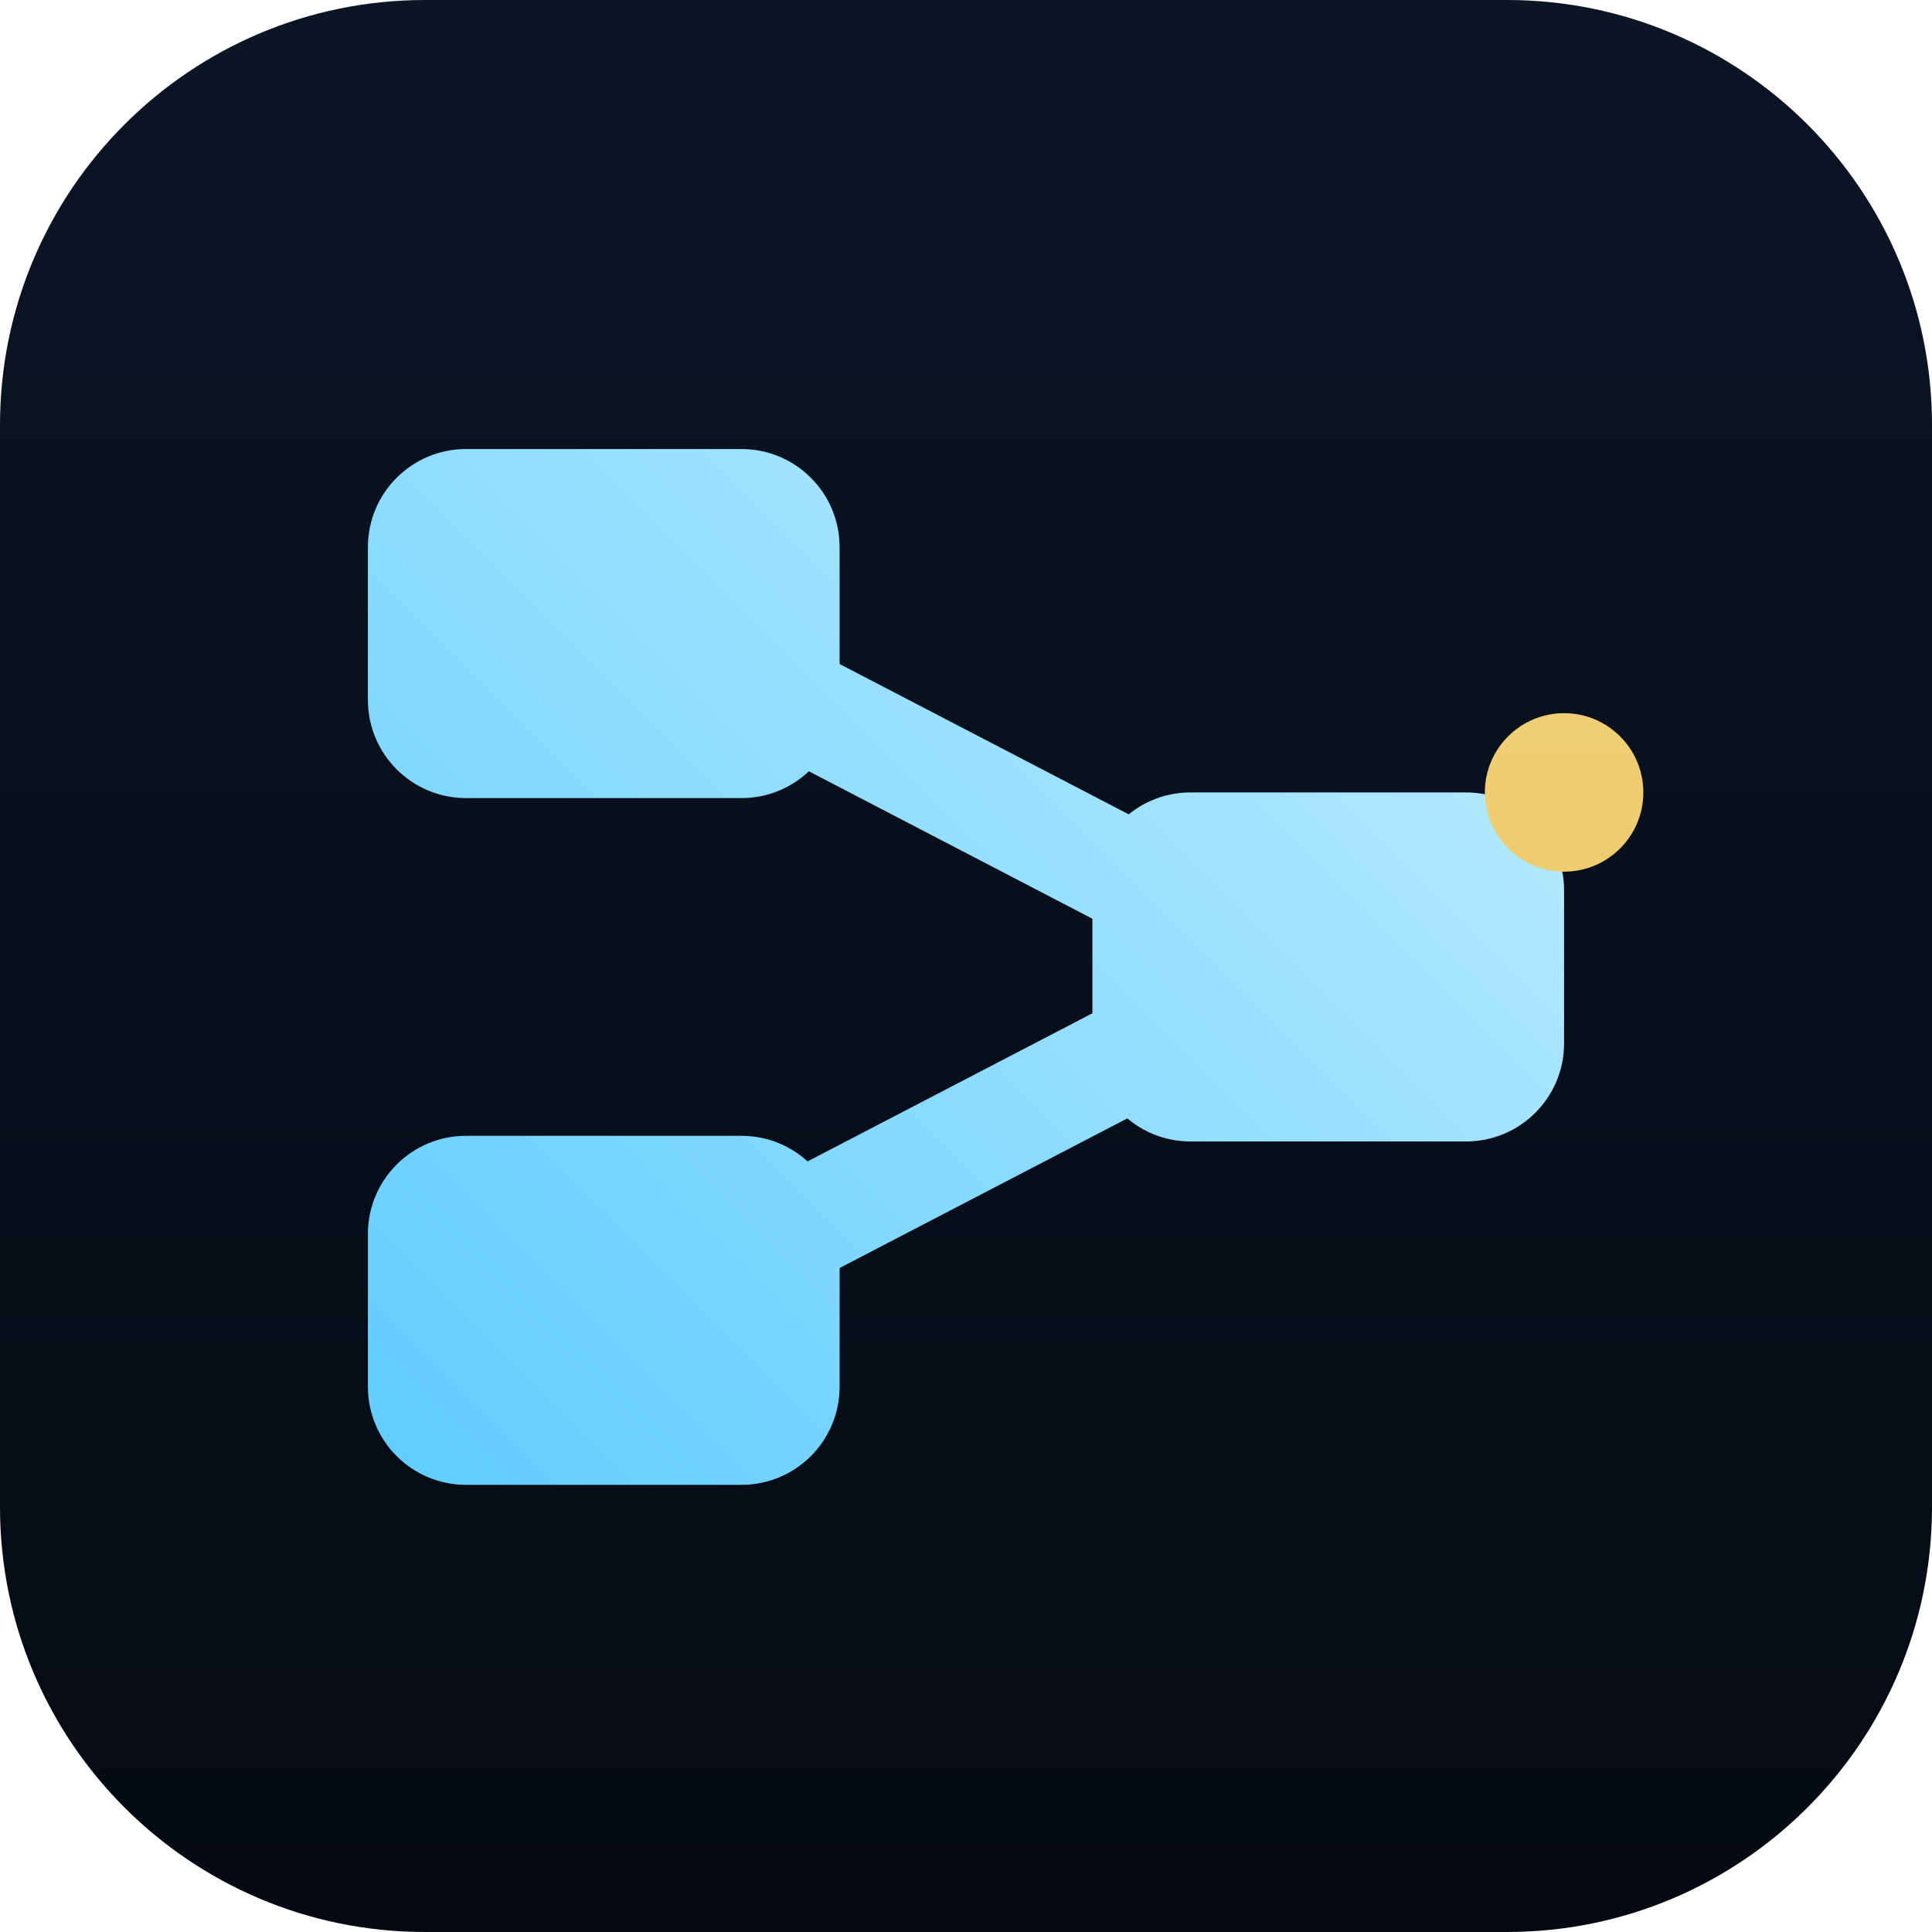
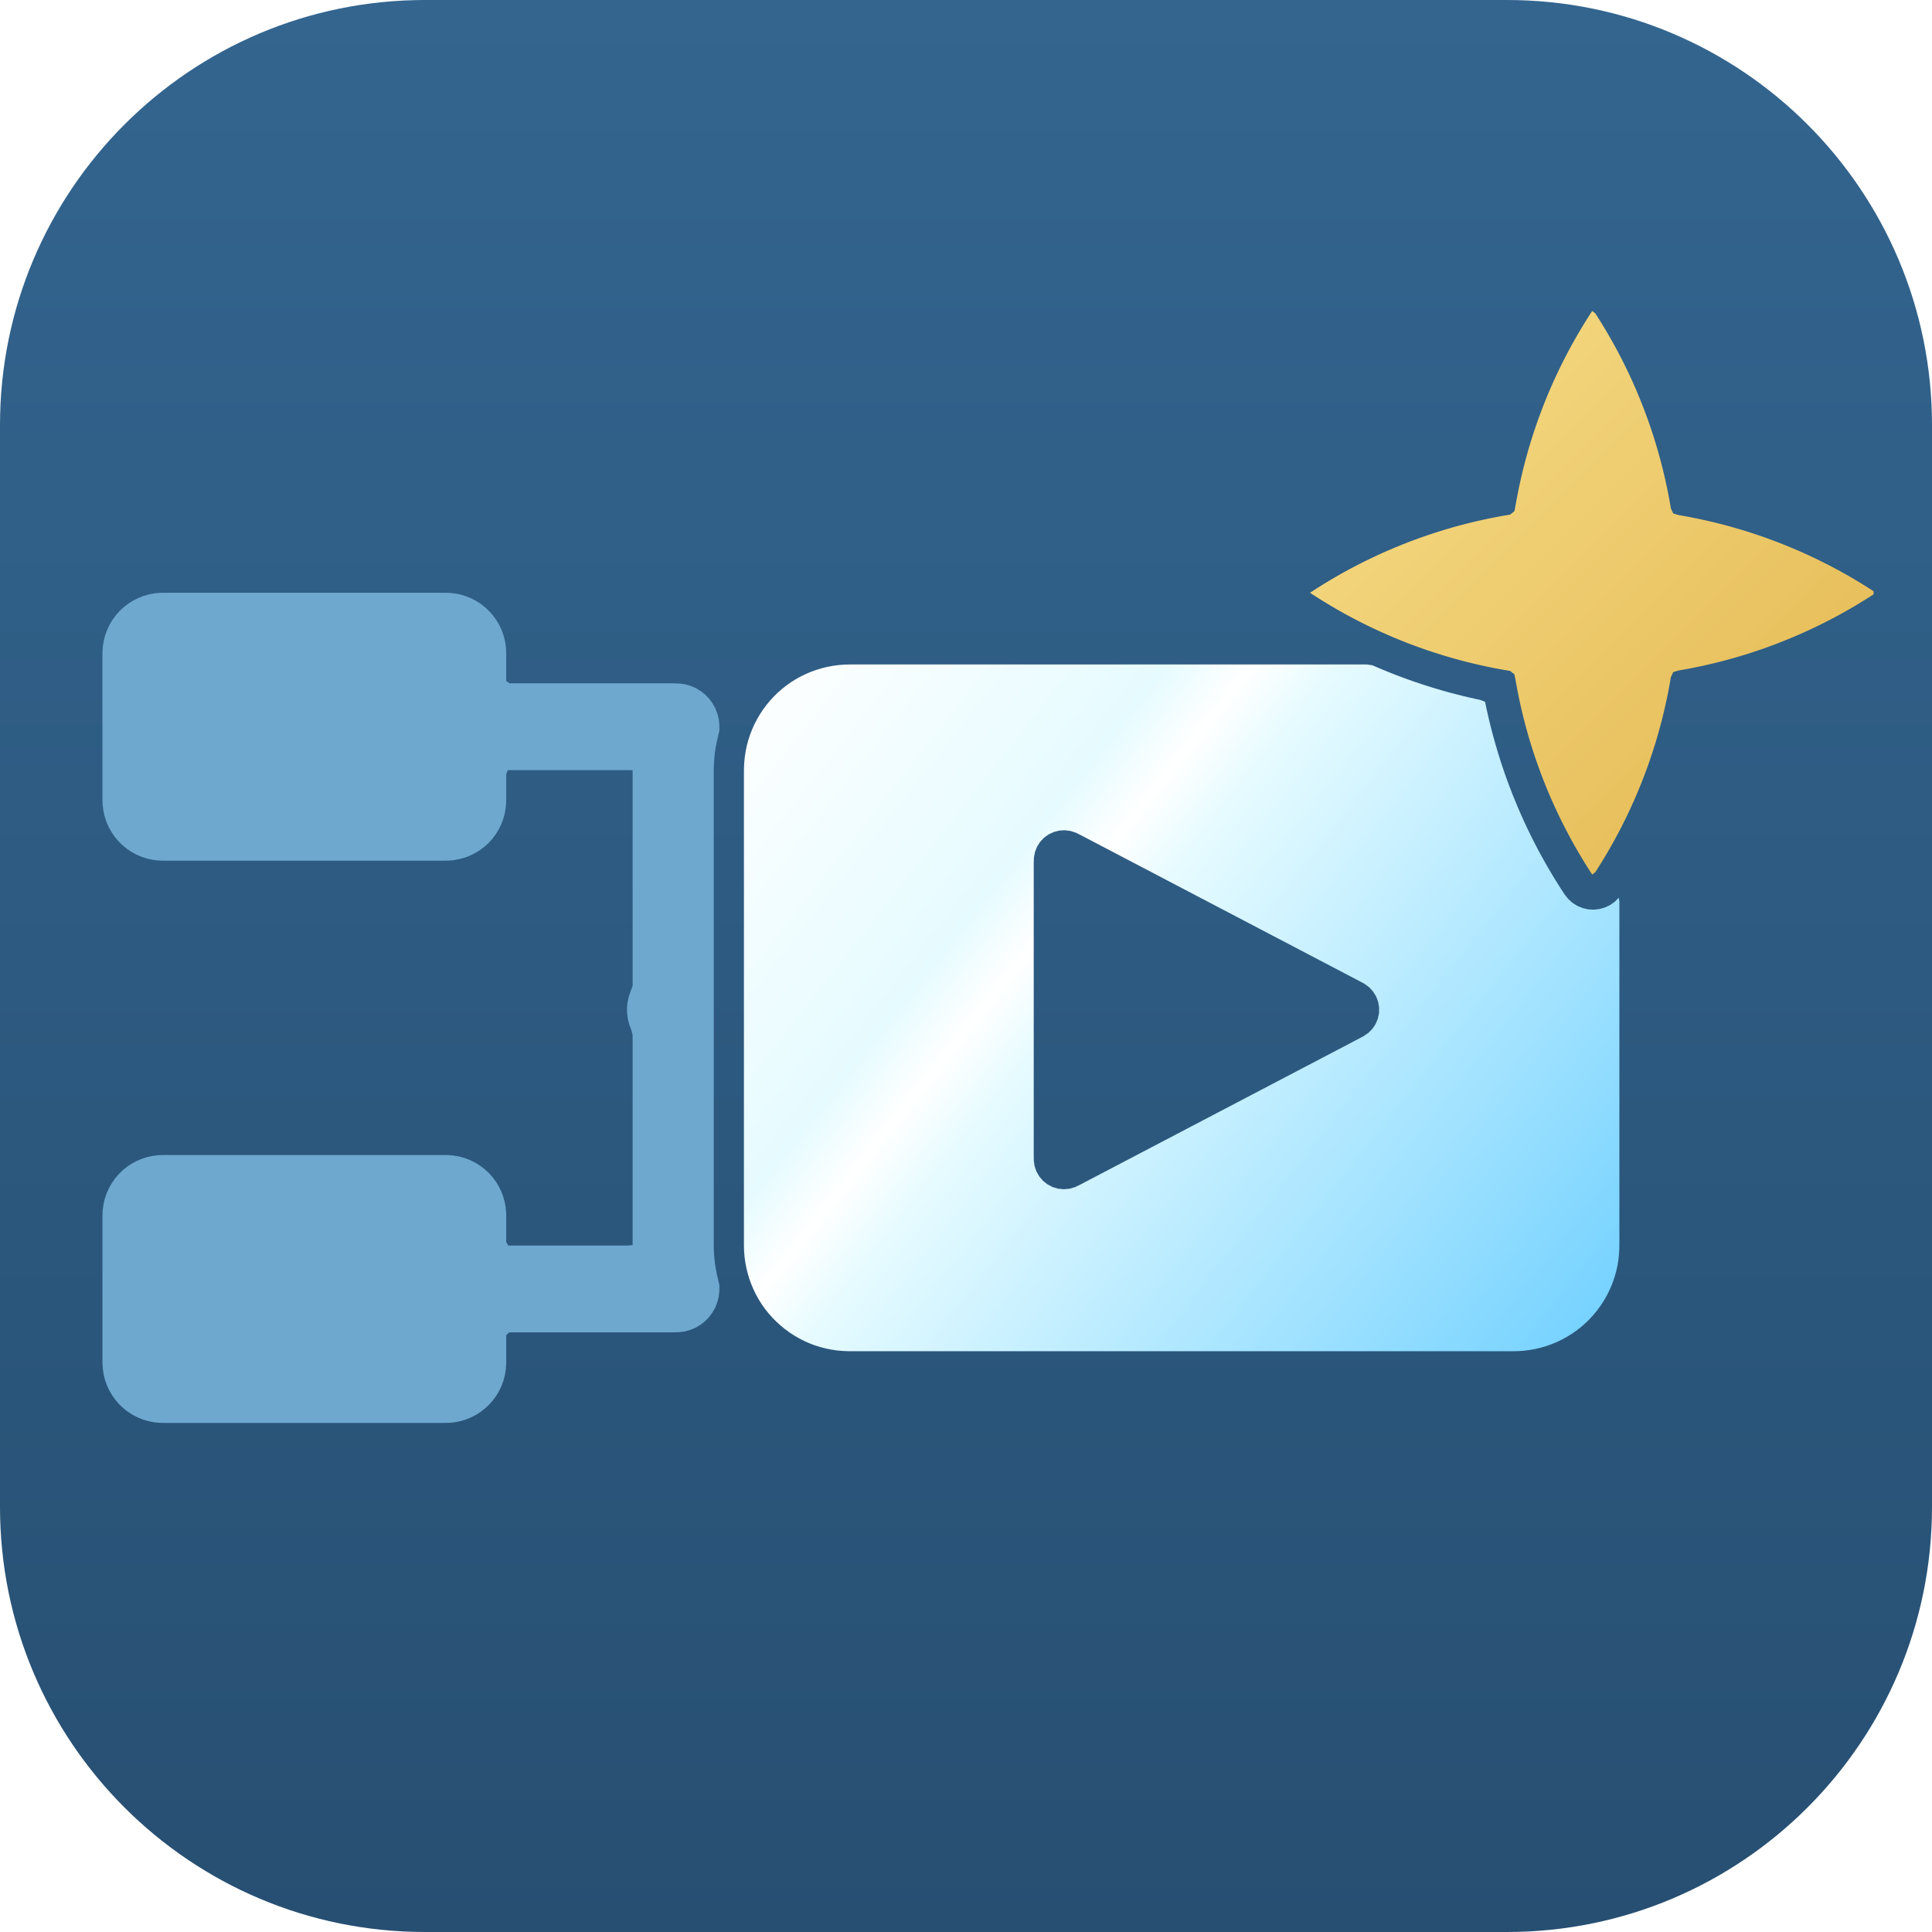
<svg xmlns="http://www.w3.org/2000/svg" width="1024" height="1024" viewBox="0 0 1024 1024">
  <defs>
-     <linearGradient id="night" gradientUnits="userSpaceOnUse" x1="0" y1="0" x2="0" y2="1024">
-       <stop offset="0" stop-color="#0B1524" />
-       <stop offset="1" stop-color="#050A12" />
+     <linearGradient id="bg" gradientUnits="userSpaceOnUse" x1="0" y1="0" x2="0" y2="1024">
+       <stop offset="0" stop-color="#33658F" />
+       <stop offset="1" stop-color="#274F72" />
    </linearGradient>
-     <linearGradient id="frost" gradientUnits="userSpaceOnUse" x1="0" y1="1024" x2="1024" y2="0">
-       <stop offset="0" stop-color="#3BC0FF" />
-       <stop offset="1" stop-color="#E6FBFF" />
+     <linearGradient id="g" gradientUnits="userSpaceOnUse" x1="694.3" y1="164.8" x2="993.0" y2="463.5">
+       <stop offset="0.0" stop-color="#F7DE8A" />
+       <stop offset="1.0" stop-color="#E3B64E" />
    </linearGradient>
-     <linearGradient id="gold" gradientUnits="userSpaceOnUse" x1="0" y1="0" x2="0" y2="1024">
-       <stop offset="0" stop-color="#F7DE8A" />
-       <stop offset="1" stop-color="#E3B64E" />
+     <linearGradient id="i" gradientUnits="userSpaceOnUse" x1="394.3" y1="352.2" x2="858.3" y2="716.2">
+       <stop offset="0" stop-color="#FFFFFF" />
+       <stop offset="0.3" stop-color="#E6FBFF" />
+       <stop offset="0.36" stop-color="#FFFFFF" />
+       <stop offset="0.42" stop-color="#E6FBFF" />
+       <stop offset="1" stop-color="#6FD0FF" />
    </linearGradient>
  </defs>
-   <rect x="0" y="0" width="1024" height="1024" rx="225.28" ry="225.28" fill="url(#night)" />
-   <path d="M 326.6 355.7 L 676.6 537.7 A 29.0 29.0 0 0 0 703.4 486.3 L 353.4 304.3 A 29.0 29.0 0 0 0 326.6 355.7 Z" fill="url(#frost)" />
-   <path d="M 353.4 719.7 L 703.4 537.7 A 29.0 29.0 0 0 0 676.6 486.3 L 326.6 668.3 A 29.0 29.0 0 0 0 353.4 719.7 Z" fill="url(#frost)" />
-   <rect x="195" y="238" width="250" height="185" rx="52" ry="52" fill="url(#frost)" />
-   <rect x="195" y="602" width="250" height="185" rx="52" ry="52" fill="url(#frost)" />
-   <rect x="579" y="420" width="250" height="185" rx="52" ry="52" fill="url(#frost)" />
-   <circle cx="829" cy="420" r="42" fill="url(#gold)" />
+   <rect x="0" y="0" width="1024" height="1024" rx="225.28" ry="225.28" fill="url(#bg)" />
+   <path d="M 81.74 314.51 L 78.78 315.08 L 75.90 315.93 L 73.11 317.04 L 70.43 318.41 L 67.89 320.02 L 65.51 321.86 L 63.32 323.92 L 61.34 326.18 L 59.57 328.61 L 58.03 331.19 L 56.75 333.91 L 55.73 336.74 L 54.98 339.65 L 54.51 342.62 L 54.31 345.62 L 54.30 348.63 L 54.30 351.64 L 54.30 354.65 L 54.30 357.66 L 54.30 360.67 L 54.30 363.67 L 54.30 366.68 L 54.30 369.69 L 54.30 372.70 L 54.30 375.71 L 54.30 378.71 L 54.30 381.72 L 54.30 384.73 L 54.30 387.74 L 54.30 390.75 L 54.30 393.76 L 54.30 396.76 L 54.30 399.77 L 54.30 402.78 L 54.30 405.79 L 54.30 408.80 L 54.30 411.81 L 54.30 414.81 L 54.30 417.82 L 54.30 420.83 L 54.30 423.84 L 54.42 426.84 L 54.82 429.82 L 55.48 432.76 L 56.42 435.61 L 57.63 438.36 L 59.09 440.99 L 60.78 443.48 L 62.70 445.79 L 64.84 447.91 L 67.16 449.82 L 69.65 451.50 L 72.29 452.94 L 75.06 454.13 L 77.92 455.05 L 80.85 455.70 L 83.84 456.08 L 86.84 456.18 L 89.85 456.18 L 92.86 456.18 L 95.87 456.18 L 98.87 456.18 L 101.88 456.18 L 104.89 456.18 L 107.90 456.18 L 110.91 456.18 L 113.91 456.18 L 116.92 456.18 L 119.93 456.18 L 122.94 456.18 L 125.95 456.18 L 128.96 456.18 L 131.96 456.18 L 134.97 456.18 L 137.98 456.18 L 140.99 456.18 L 144.00 456.18 L 147.00 456.18 L 150.01 456.18 L 153.02 456.18 L 156.03 456.18 L 159.04 456.18 L 162.05 456.18 L 165.05 456.18 L 168.06 456.18 L 171.07 456.18 L 174.08 456.18 L 177.09 456.18 L 180.10 456.18 L 183.10 456.18 L 186.11 456.18 L 189.12 456.18 L 192.13 456.18 L 195.14 456.18 L 198.14 456.18 L 201.15 456.18 L 204.16 456.18 L 207.17 456.18 L 210.18 456.18 L 213.19 456.18 L 216.19 456.18 L 219.20 456.18 L 222.21 456.18 L 225.22 456.18 L 228.23 456.18 L 231.23 456.18 L 234.24 456.18 L 237.25 456.16 L 240.25 455.93 L 243.21 455.41 L 246.11 454.63 L 248.93 453.57 L 251.63 452.26 L 254.20 450.70 L 256.62 448.91 L 258.85 446.89 L 260.88 444.67 L 262.69 442.27 L 264.27 439.71 L 265.61 437.02 L 266.68 434.21 L 267.49 431.32 L 268.02 428.36 L 268.28 425.36 L 268.30 422.35 L 268.30 419.35 L 268.30 416.34 L 268.30 413.33 L 268.30 410.32 L 269.17 408.18 L 272.18 408.18 L 275.18 408.18 L 278.19 408.18 L 281.20 408.18 L 284.21 408.18 L 287.22 408.18 L 290.22 408.18 L 293.23 408.18 L 296.24 408.18 L 299.25 408.18 L 302.26 408.18 L 305.27 408.18 L 308.27 408.18 L 311.28 408.18 L 314.29 408.18 L 317.30 408.18 L 320.31 408.18 L 323.31 408.18 L 326.32 408.18 L 329.33 408.18 L 332.34 408.18 L 335.30 408.23 L 335.30 411.24 L 335.30 414.24 L 335.30 417.25 L 335.30 420.26 L 335.30 423.27 L 335.30 426.28 L 335.30 429.29 L 335.30 432.29 L 335.30 435.30 L 335.30 438.31 L 335.30 441.32 L 335.30 444.33 L 335.30 447.33 L 335.30 450.34 L 335.30 453.35 L 335.30 456.36 L 335.30 459.37 L 335.30 462.38 L 335.30 465.38 L 335.30 468.39 L 335.30 471.40 L 335.30 474.41 L 335.30 477.42 L 335.30 480.42 L 335.30 483.43 L 335.30 486.44 L 335.30 489.45 L 335.30 492.46 L 335.30 495.47 L 335.30 498.47 L 335.30 501.48 L 335.30 504.49 L 335.30 507.50 L 335.30 510.51 L 335.30 513.52 L 335.30 516.52 L 335.30 519.53 L 335.30 522.54 L 334.25 525.31 L 333.28 528.16 L 332.64 531.09 L 332.34 534.09 L 332.38 537.09 L 332.77 540.07 L 333.51 542.99 L 334.58 545.79 L 335.30 548.64 L 335.30 551.65 L 335.30 554.65 L 335.30 557.66 L 335.30 560.67 L 335.30 563.68 L 335.30 566.69 L 335.30 569.69 L 335.30 572.70 L 335.30 575.71 L 335.30 578.72 L 335.30 581.73 L 335.30 584.74 L 335.30 587.74 L 335.30 590.75 L 335.30 593.76 L 335.30 596.77 L 335.30 599.78 L 335.30 602.79 L 335.30 605.79 L 335.30 608.80 L 335.30 611.81 L 335.30 614.82 L 335.30 617.83 L 335.30 620.83 L 335.30 623.84 L 335.30 626.85 L 335.30 629.86 L 335.30 632.87 L 335.30 635.88 L 335.30 638.88 L 335.30 641.89 L 335.30 644.90 L 335.30 647.91 L 335.30 650.92 L 335.30 653.92 L 335.30 656.93 L 335.30 659.94 L 332.53 660.18 L 329.52 660.18 L 326.51 660.18 L 323.51 660.18 L 320.50 660.18 L 317.49 660.18 L 314.48 660.18 L 311.47 660.18 L 308.46 660.18 L 305.46 660.18 L 302.45 660.18 L 299.44 660.18 L 296.43 660.18 L 293.42 660.18 L 290.42 660.18 L 287.41 660.18 L 284.40 660.18 L 281.39 660.18 L 278.38 660.18 L 275.37 660.18 L 272.37 660.18 L 269.36 660.18 L 268.30 658.23 L 268.30 655.22 L 268.30 652.21 L 268.30 649.21 L 268.30 646.20 L 268.28 643.19 L 268.05 640.19 L 267.53 637.23 L 266.74 634.33 L 265.68 631.51 L 264.37 628.81 L 262.80 626.24 L 261.00 623.84 L 258.98 621.61 L 256.76 619.58 L 254.36 617.77 L 251.80 616.19 L 249.10 614.86 L 246.29 613.79 L 243.40 612.98 L 240.44 612.46 L 237.44 612.21 L 234.43 612.18 L 231.43 612.18 L 228.42 612.18 L 225.41 612.18 L 222.40 612.18 L 219.39 612.18 L 216.39 612.18 L 213.38 612.18 L 210.37 612.18 L 207.36 612.18 L 204.35 612.18 L 201.34 612.18 L 198.34 612.18 L 195.33 612.18 L 192.32 612.18 L 189.31 612.18 L 186.30 612.18 L 183.30 612.18 L 180.29 612.18 L 177.28 612.18 L 174.27 612.18 L 171.26 612.18 L 168.25 612.18 L 165.25 612.18 L 162.24 612.18 L 159.23 612.18 L 156.22 612.18 L 153.21 612.18 L 150.20 612.18 L 147.20 612.18 L 144.19 612.18 L 141.18 612.18 L 138.17 612.18 L 135.16 612.18 L 132.16 612.18 L 129.15 612.18 L 126.14 612.18 L 123.13 612.18 L 120.12 612.18 L 117.11 612.18 L 114.11 612.18 L 111.10 612.18 L 108.09 612.18 L 105.08 612.18 L 102.07 612.18 L 99.07 612.18 L 96.06 612.18 L 93.05 612.18 L 90.04 612.18 L 87.03 612.18 L 84.03 612.27 L 81.04 612.63 L 78.10 613.26 L 75.23 614.16 L 72.46 615.33 L 69.81 616.75 L 67.32 618.43 L 64.98 620.32 L 62.84 622.43 L 60.90 624.73 L 59.19 627.20 L 57.72 629.82 L 56.49 632.57 L 55.53 635.42 L 54.85 638.35 L 54.44 641.33 L 54.30 644.33 L 54.30 647.34 L 54.30 650.35 L 54.30 653.35 L 54.30 656.36 L 54.30 659.37 L 54.30 662.38 L 54.30 665.39 L 54.30 668.40 L 54.30 671.40 L 54.30 674.41 L 54.30 677.42 L 54.30 680.43 L 54.30 683.44 L 54.30 686.44 L 54.30 689.45 L 54.30 692.46 L 54.30 695.47 L 54.30 698.48 L 54.30 701.49 L 54.30 704.49 L 54.30 707.50 L 54.30 710.51 L 54.30 713.52 L 54.30 716.53 L 54.30 719.53 L 54.31 722.54 L 54.49 725.54 L 54.94 728.52 L 55.67 731.43 L 56.68 734.27 L 57.95 736.99 L 59.47 739.59 L 61.22 742.03 L 63.19 744.30 L 65.37 746.37 L 67.73 748.23 L 70.26 749.86 L 72.93 751.25 L 75.72 752.37 L 78.60 753.23 L 81.55 753.82 L 84.54 754.13 L 87.55 754.18 L 90.55 754.18 L 93.56 754.18 L 96.57 754.18 L 99.58 754.18 L 102.59 754.18 L 105.60 754.18 L 108.60 754.18 L 111.61 754.18 L 114.62 754.18 L 117.63 754.18 L 120.64 754.18 L 123.64 754.18 L 126.65 754.18 L 129.66 754.18 L 132.67 754.18 L 135.68 754.18 L 138.69 754.18 L 141.69 754.18 L 144.70 754.18 L 147.71 754.18 L 150.72 754.18 L 153.73 754.18 L 156.73 754.18 L 159.74 754.18 L 162.75 754.18 L 165.76 754.18 L 168.77 754.18 L 171.78 754.18 L 174.78 754.18 L 177.79 754.18 L 180.80 754.18 L 183.81 754.18 L 186.82 754.18 L 189.83 754.18 L 192.83 754.18 L 195.84 754.18 L 198.85 754.18 L 201.86 754.18 L 204.87 754.18 L 207.87 754.18 L 210.88 754.18 L 213.89 754.18 L 216.90 754.18 L 219.91 754.18 L 222.92 754.18 L 225.92 754.18 L 228.93 754.18 L 231.94 754.18 L 234.95 754.18 L 237.96 754.13 L 240.95 753.84 L 243.90 753.26 L 246.78 752.41 L 249.58 751.29 L 252.25 749.92 L 254.78 748.30 L 257.15 746.44 L 259.34 744.38 L 261.32 742.12 L 263.08 739.69 L 264.61 737.10 L 265.89 734.37 L 266.91 731.54 L 267.64 728.63 L 268.11 725.66 L 268.29 722.66 L 268.30 719.65 L 268.30 716.64 L 268.30 713.63 L 268.30 710.62 L 268.30 707.62 L 269.87 706.18 L 272.88 706.18 L 275.89 706.18 L 278.90 706.18 L 281.91 706.18 L 284.91 706.18 L 287.92 706.18 L 290.93 706.18 L 293.94 706.18 L 296.95 706.18 L 299.95 706.18 L 302.96 706.18 L 305.97 706.18 L 308.98 706.18 L 311.99 706.18 L 315.00 706.18 L 318.00 706.18 L 321.01 706.18 L 324.02 706.18 L 327.03 706.18 L 330.04 706.18 L 333.04 706.18 L 336.05 706.18 L 339.06 706.18 L 342.07 706.18 L 345.08 706.18 L 348.09 706.18 L 351.09 706.18 L 354.10 706.18 L 357.11 706.18 L 360.12 706.10 L 363.09 705.67 L 365.98 704.85 L 368.75 703.67 L 371.33 702.13 L 373.69 700.27 L 375.78 698.11 L 377.59 695.71 L 379.05 693.08 L 380.16 690.29 L 380.91 687.38 L 381.27 684.40 L 381.30 681.39 L 380.68 678.47 L 379.98 675.54 L 379.40 672.59 L 378.94 669.62 L 378.60 666.63 L 378.40 663.63 L 378.31 660.62 L 378.30 657.61 L 378.30 654.60 L 378.30 651.60 L 378.30 648.59 L 378.30 645.58 L 378.30 642.57 L 378.30 639.56 L 378.30 636.55 L 378.30 633.55 L 378.30 630.54 L 378.30 627.53 L 378.30 624.52 L 378.30 621.51 L 378.30 618.51 L 378.30 615.50 L 378.30 612.49 L 378.30 609.48 L 378.30 606.47 L 378.30 603.46 L 378.30 600.46 L 378.30 597.45 L 378.30 594.44 L 378.30 591.43 L 378.30 588.42 L 378.30 585.41 L 378.30 582.41 L 378.30 579.40 L 378.30 576.39 L 378.30 573.38 L 378.30 570.37 L 378.30 567.37 L 378.30 564.36 L 378.30 561.35 L 378.30 558.34 L 378.30 555.33 L 378.30 552.32 L 378.30 549.32 L 378.30 546.31 L 378.30 543.30 L 378.30 540.29 L 378.30 537.28 L 378.30 534.28 L 378.30 531.27 L 378.30 528.26 L 378.30 525.25 L 378.30 522.24 L 378.30 519.23 L 378.30 516.23 L 378.30 513.22 L 378.30 510.21 L 378.30 507.20 L 378.30 504.19 L 378.30 501.18 L 378.30 498.18 L 378.30 495.17 L 378.30 492.16 L 378.30 489.15 L 378.30 486.14 L 378.30 483.14 L 378.30 480.13 L 378.30 477.12 L 378.30 474.11 L 378.30 471.10 L 378.30 468.09 L 378.30 465.09 L 378.30 462.08 L 378.30 459.07 L 378.30 456.06 L 378.30 453.05 L 378.30 450.05 L 378.30 447.04 L 378.30 444.03 L 378.30 441.02 L 378.30 438.01 L 378.30 435.00 L 378.30 432.00 L 378.30 428.99 L 378.30 425.98 L 378.30 422.97 L 378.30 419.96 L 378.30 416.96 L 378.30 413.95 L 378.30 410.94 L 378.31 407.93 L 378.39 404.92 L 378.59 401.92 L 378.91 398.93 L 379.37 395.96 L 379.94 393.01 L 380.62 390.08 L 381.30 387.16 L 381.27 384.15 L 380.94 381.17 L 380.22 378.25 L 379.13 375.45 L 377.69 372.81 L 375.91 370.39 L 373.83 368.22 L 371.48 366.34 L 368.91 364.78 L 366.16 363.57 L 363.28 362.73 L 360.31 362.28 L 357.30 362.18 L 354.29 362.18 L 351.28 362.18 L 348.28 362.18 L 345.27 362.18 L 342.26 362.18 L 339.25 362.18 L 336.24 362.18 L 333.24 362.18 L 330.23 362.18 L 327.22 362.18 L 324.21 362.18 L 321.20 362.18 L 318.19 362.18 L 315.19 362.18 L 312.18 362.18 L 309.17 362.18 L 306.16 362.18 L 303.15 362.18 L 300.15 362.18 L 297.14 362.18 L 294.13 362.18 L 291.12 362.18 L 288.11 362.18 L 285.10 362.18 L 282.10 362.18 L 279.09 362.18 L 276.08 362.18 L 273.07 362.18 L 270.06 362.18 L 268.30 360.94 L 268.30 357.93 L 268.30 354.92 L 268.30 351.91 L 268.30 348.90 L 268.29 345.89 L 268.13 342.89 L 267.69 339.92 L 266.96 337.00 L 265.96 334.16 L 264.70 331.43 L 263.19 328.84 L 261.44 326.39 L 259.47 324.12 L 257.29 322.04 L 254.94 320.17 L 252.42 318.54 L 249.75 317.15 L 246.96 316.01 L 244.09 315.14 L 241.14 314.55 L 238.15 314.24 L 235.14 314.18 L 232.13 314.18 L 229.12 314.18 L 226.12 314.18 L 223.11 314.18 L 220.10 314.18 L 217.09 314.18 L 214.08 314.18 L 211.07 314.18 L 208.07 314.18 L 205.06 314.18 L 202.05 314.18 L 199.04 314.18 L 196.03 314.18 L 193.03 314.18 L 190.02 314.18 L 187.01 314.18 L 184.00 314.18 L 180.99 314.18 L 177.98 314.18 L 174.98 314.18 L 171.97 314.18 L 168.96 314.18 L 165.95 314.18 L 162.94 314.18 L 159.93 314.18 L 156.93 314.18 L 153.92 314.18 L 150.91 314.18 L 147.90 314.18 L 144.89 314.18 L 141.89 314.18 L 138.88 314.18 L 135.87 314.18 L 132.86 314.18 L 129.85 314.18 L 126.84 314.18 L 123.84 314.18 L 120.83 314.18 L 117.82 314.18 L 114.81 314.18 L 111.80 314.18 L 108.80 314.18 L 105.79 314.18 L 102.78 314.18 L 99.77 314.18 L 96.76 314.18 L 93.75 314.18 L 90.75 314.18 L 87.74 314.18 L 84.73 314.22 Z" fill="#6FA8CE" fill-rule="evenodd" />
+   <path d="M 444.56 352.48 L 441.58 352.88 L 438.62 353.43 L 435.69 354.14 L 432.81 355.00 L 429.98 356.01 L 427.21 357.18 L 424.50 358.49 L 421.86 359.95 L 419.31 361.54 L 416.85 363.28 L 414.49 365.14 L 412.23 367.13 L 410.08 369.24 L 408.05 371.45 L 406.14 373.78 L 404.35 376.20 L 402.70 378.71 L 401.18 381.31 L 399.81 383.99 L 398.58 386.73 L 397.50 389.55 L 396.58 392.41 L 395.81 395.32 L 395.20 398.27 L 394.75 401.24 L 394.46 404.23 L 394.32 407.24 L 394.30 410.25 L 394.30 413.26 L 394.30 416.27 L 394.30 419.28 L 394.30 422.29 L 394.30 425.30 L 394.30 428.31 L 394.30 431.32 L 394.30 434.33 L 394.30 437.34 L 394.30 440.35 L 394.30 443.36 L 394.30 446.37 L 394.30 449.38 L 394.30 452.39 L 394.30 455.40 L 394.30 458.40 L 394.30 461.41 L 394.30 464.42 L 394.30 467.43 L 394.30 470.44 L 394.30 473.45 L 394.30 476.46 L 394.30 479.47 L 394.30 482.48 L 394.30 485.49 L 394.30 488.50 L 394.30 491.51 L 394.30 494.52 L 394.30 497.53 L 394.30 500.54 L 394.30 503.55 L 394.30 506.56 L 394.30 509.57 L 394.30 512.58 L 394.30 515.59 L 394.30 518.60 L 394.30 521.61 L 394.30 524.62 L 394.30 527.63 L 394.30 530.64 L 394.30 533.65 L 394.30 536.66 L 394.30 539.67 L 394.30 542.68 L 394.30 545.69 L 394.30 548.69 L 394.30 551.70 L 394.30 554.71 L 394.30 557.72 L 394.30 560.73 L 394.30 563.74 L 394.30 566.75 L 394.30 569.76 L 394.30 572.77 L 394.30 575.78 L 394.30 578.79 L 394.30 581.80 L 394.30 584.81 L 394.30 587.82 L 394.30 590.83 L 394.30 593.84 L 394.30 596.85 L 394.30 599.86 L 394.30 602.87 L 394.30 605.88 L 394.30 608.89 L 394.30 611.90 L 394.30 614.91 L 394.30 617.92 L 394.30 620.93 L 394.30 623.94 L 394.30 626.95 L 394.30 629.96 L 394.30 632.97 L 394.30 635.98 L 394.30 638.98 L 394.30 641.99 L 394.30 645.00 L 394.30 648.01 L 394.30 651.02 L 394.30 654.03 L 394.30 657.04 L 394.30 660.05 L 394.38 663.06 L 394.62 666.06 L 395.02 669.04 L 395.58 672.00 L 396.30 674.92 L 397.17 677.80 L 398.19 680.63 L 399.36 683.40 L 400.68 686.11 L 402.14 688.74 L 403.74 691.29 L 405.48 693.74 L 407.35 696.10 L 409.35 698.35 L 411.46 700.49 L 413.68 702.52 L 416.01 704.43 L 418.44 706.21 L 420.95 707.86 L 423.55 709.37 L 426.23 710.74 L 428.98 711.96 L 431.80 713.03 L 434.67 713.94 L 437.58 714.70 L 440.53 715.30 L 443.50 715.75 L 446.50 716.03 L 449.50 716.16 L 452.51 716.18 L 455.52 716.18 L 458.53 716.18 L 461.54 716.18 L 464.55 716.18 L 467.56 716.18 L 470.57 716.18 L 473.58 716.18 L 476.59 716.18 L 479.60 716.18 L 482.61 716.18 L 485.62 716.18 L 488.63 716.18 L 491.64 716.18 L 494.65 716.18 L 497.66 716.18 L 500.67 716.18 L 503.68 716.18 L 506.69 716.18 L 509.69 716.18 L 512.70 716.18 L 515.71 716.18 L 518.72 716.18 L 521.73 716.18 L 524.74 716.18 L 527.75 716.18 L 530.76 716.18 L 533.77 716.18 L 536.78 716.18 L 539.79 716.18 L 542.80 716.18 L 545.81 716.18 L 548.82 716.18 L 551.83 716.18 L 554.84 716.18 L 557.85 716.18 L 560.86 716.18 L 563.87 716.18 L 566.88 716.18 L 569.89 716.18 L 572.90 716.18 L 575.91 716.18 L 578.92 716.18 L 581.93 716.18 L 584.94 716.18 L 587.95 716.18 L 590.96 716.18 L 593.97 716.18 L 596.98 716.18 L 599.98 716.18 L 602.99 716.18 L 606.00 716.18 L 609.01 716.18 L 612.02 716.18 L 615.03 716.18 L 618.04 716.18 L 621.05 716.18 L 624.06 716.18 L 627.07 716.18 L 630.08 716.18 L 633.09 716.18 L 636.10 716.18 L 639.11 716.18 L 642.12 716.18 L 645.13 716.18 L 648.14 716.18 L 651.15 716.18 L 654.16 716.18 L 657.17 716.18 L 660.18 716.18 L 663.19 716.18 L 666.20 716.18 L 669.21 716.18 L 672.22 716.18 L 675.23 716.18 L 678.24 716.18 L 681.25 716.18 L 684.26 716.18 L 687.27 716.18 L 690.28 716.18 L 693.28 716.18 L 696.29 716.18 L 699.30 716.18 L 702.31 716.18 L 705.32 716.18 L 708.33 716.18 L 711.34 716.18 L 714.35 716.18 L 717.36 716.18 L 720.37 716.18 L 723.38 716.18 L 726.39 716.18 L 729.40 716.18 L 732.41 716.18 L 735.42 716.18 L 738.43 716.18 L 741.44 716.18 L 744.45 716.18 L 747.46 716.18 L 750.47 716.18 L 753.48 716.18 L 756.49 716.18 L 759.50 716.18 L 762.51 716.18 L 765.52 716.18 L 768.53 716.18 L 771.54 716.18 L 774.55 716.18 L 777.56 716.18 L 780.57 716.18 L 783.57 716.18 L 786.58 716.18 L 789.59 716.18 L 792.60 716.18 L 795.61 716.18 L 798.62 716.18 L 801.63 716.18 L 804.64 716.12 L 807.64 715.92 L 810.63 715.55 L 813.59 715.02 L 816.52 714.33 L 819.41 713.49 L 822.25 712.49 L 825.03 711.34 L 827.75 710.05 L 830.39 708.61 L 832.95 707.03 L 835.43 705.32 L 837.81 703.49 L 840.08 701.51 L 842.24 699.42 L 844.29 697.22 L 846.22 694.90 L 848.02 692.49 L 849.69 689.99 L 851.23 687.40 L 852.62 684.74 L 853.87 682.00 L 854.97 679.20 L 855.92 676.34 L 856.71 673.44 L 857.34 670.50 L 857.81 667.52 L 858.12 664.53 L 858.27 661.53 L 858.30 658.52 L 858.30 655.51 L 858.30 652.50 L 858.30 649.49 L 858.30 646.48 L 858.30 643.47 L 858.30 640.46 L 858.30 637.45 L 858.30 634.44 L 858.30 631.43 L 858.30 628.42 L 858.30 625.41 L 858.30 622.40 L 858.30 619.39 L 858.30 616.38 L 858.30 613.37 L 858.30 610.36 L 858.30 607.35 L 858.30 604.34 L 858.30 601.33 L 858.30 598.32 L 858.30 595.31 L 858.30 592.30 L 858.30 589.29 L 858.30 586.28 L 858.30 583.28 L 858.30 580.27 L 858.30 577.26 L 858.30 574.25 L 858.30 571.24 L 858.30 568.23 L 858.30 565.22 L 858.30 562.21 L 858.30 559.20 L 858.30 556.19 L 858.30 553.18 L 858.30 550.17 L 858.30 547.16 L 858.30 544.15 L 858.30 541.14 L 858.30 538.13 L 858.30 535.12 L 858.30 532.11 L 858.30 529.10 L 858.30 526.09 L 858.30 523.08 L 858.30 520.07 L 858.30 517.06 L 858.30 514.05 L 858.30 511.04 L 858.30 508.03 L 858.30 505.02 L 858.30 502.01 L 858.30 499.00 L 858.30 495.99 L 858.30 492.99 L 858.30 489.98 L 858.30 486.97 L 858.30 483.96 L 858.30 480.95 L 858.30 477.94 L 857.98 475.84 L 855.84 477.95 L 853.39 479.69 L 850.68 480.98 L 847.78 481.80 L 844.80 482.14 L 841.80 481.98 L 838.87 481.30 L 836.09 480.16 L 833.53 478.58 L 831.30 476.57 L 829.40 474.24 L 827.74 471.73 L 826.13 469.19 L 824.53 466.64 L 822.97 464.07 L 821.43 461.48 L 819.91 458.88 L 818.43 456.26 L 816.97 453.63 L 815.53 450.99 L 814.14 448.32 L 812.76 445.65 L 811.41 442.96 L 810.09 440.25 L 808.80 437.53 L 807.53 434.80 L 806.30 432.06 L 805.09 429.30 L 803.92 426.53 L 802.77 423.75 L 801.64 420.96 L 800.56 418.15 L 799.49 415.34 L 798.45 412.51 L 797.45 409.67 L 796.48 406.83 L 795.53 403.97 L 794.62 401.10 L 793.73 398.23 L 792.88 395.34 L 792.06 392.45 L 791.25 389.55 L 790.49 386.64 L 789.75 383.72 L 789.05 380.79 L 788.38 377.86 L 787.73 374.92 L 787.12 371.98 L 784.57 370.97 L 781.63 370.33 L 778.69 369.67 L 775.77 368.97 L 772.84 368.24 L 769.93 367.49 L 767.03 366.71 L 764.13 365.90 L 761.24 365.05 L 758.36 364.17 L 755.49 363.27 L 752.63 362.32 L 749.78 361.36 L 746.94 360.37 L 744.11 359.34 L 741.29 358.29 L 738.48 357.22 L 735.69 356.10 L 732.90 354.96 L 730.13 353.79 L 727.37 352.60 L 724.45 352.18 L 721.44 352.18 L 718.43 352.18 L 715.42 352.18 L 712.41 352.18 L 709.40 352.18 L 706.39 352.18 L 703.38 352.18 L 700.37 352.18 L 697.36 352.18 L 694.35 352.18 L 691.34 352.18 L 688.33 352.18 L 685.32 352.18 L 682.31 352.18 L 679.30 352.18 L 676.29 352.18 L 673.28 352.18 L 670.27 352.18 L 667.26 352.18 L 664.26 352.18 L 661.25 352.18 L 658.24 352.18 L 655.23 352.18 L 652.22 352.18 L 649.21 352.18 L 646.20 352.18 L 643.19 352.18 L 640.18 352.18 L 637.17 352.18 L 634.16 352.18 L 631.15 352.18 L 628.14 352.18 L 625.13 352.18 L 622.12 352.18 L 619.11 352.18 L 616.10 352.18 L 613.09 352.18 L 610.08 352.18 L 607.07 352.18 L 604.06 352.18 L 601.05 352.18 L 598.04 352.18 L 595.03 352.18 L 592.02 352.18 L 589.01 352.18 L 586.00 352.18 L 582.99 352.18 L 579.98 352.18 L 576.97 352.18 L 573.97 352.18 L 570.96 352.18 L 567.95 352.18 L 564.94 352.18 L 561.93 352.18 L 558.92 352.18 L 555.91 352.18 L 552.90 352.18 L 549.89 352.18 L 546.88 352.18 L 543.87 352.18 L 540.86 352.18 L 537.85 352.18 L 534.84 352.18 L 531.83 352.18 L 528.82 352.18 L 525.81 352.18 L 522.80 352.18 L 519.79 352.18 L 516.78 352.18 L 513.77 352.18 L 510.76 352.18 L 507.75 352.18 L 504.74 352.18 L 501.73 352.18 L 498.72 352.18 L 495.71 352.18 L 492.70 352.18 L 489.69 352.18 L 486.68 352.18 L 483.68 352.18 L 480.67 352.18 L 477.66 352.18 L 474.65 352.18 L 471.64 352.18 L 468.63 352.18 L 465.62 352.18 L 462.61 352.18 L 459.60 352.18 L 456.59 352.18 L 453.58 352.18 L 450.57 352.18 L 447.56 352.25 Z M 725.78 523.35 L 727.81 525.59 L 729.39 528.17 L 730.45 531.00 L 730.96 533.98 L 730.91 537.01 L 730.27 539.97 L 729.11 542.76 L 727.42 545.27 L 725.30 547.42 L 722.81 549.14 L 720.13 550.57 L 717.45 551.97 L 714.77 553.38 L 712.08 554.79 L 709.40 556.19 L 706.71 557.60 L 704.03 559.00 L 701.34 560.41 L 698.66 561.82 L 695.98 563.22 L 693.29 564.63 L 690.61 566.03 L 687.92 567.44 L 685.24 568.85 L 682.55 570.25 L 679.87 571.66 L 677.19 573.06 L 674.50 574.47 L 671.82 575.88 L 669.13 577.28 L 666.45 578.69 L 663.77 580.09 L 661.08 581.50 L 658.40 582.91 L 655.71 584.31 L 653.03 585.72 L 650.34 587.12 L 647.66 588.53 L 644.98 589.93 L 642.29 591.34 L 639.61 592.75 L 636.92 594.15 L 634.24 595.56 L 631.55 596.96 L 628.87 598.37 L 626.19 599.78 L 623.50 601.18 L 620.82 602.59 L 618.13 603.99 L 615.45 605.40 L 612.77 606.81 L 610.08 608.21 L 607.40 609.62 L 604.71 611.02 L 602.03 612.43 L 599.34 613.84 L 596.66 615.24 L 593.98 616.65 L 591.29 618.05 L 588.61 619.46 L 585.92 620.87 L 583.24 622.27 L 580.55 623.68 L 577.87 625.08 L 575.19 626.49 L 572.50 627.90 L 569.77 629.20 L 566.87 630.05 L 563.85 630.32 L 560.84 630.03 L 557.94 629.18 L 555.25 627.78 L 552.88 625.91 L 550.90 623.62 L 549.38 621.01 L 548.38 618.15 L 547.94 615.16 L 547.90 612.13 L 547.90 609.10 L 547.90 606.07 L 547.90 603.04 L 547.90 600.01 L 547.90 596.98 L 547.90 593.95 L 547.90 590.92 L 547.90 587.89 L 547.90 584.86 L 547.90 581.83 L 547.90 578.80 L 547.90 575.77 L 547.90 572.74 L 547.90 569.71 L 547.90 566.68 L 547.90 563.65 L 547.90 560.62 L 547.90 557.59 L 547.90 554.56 L 547.90 551.53 L 547.90 548.50 L 547.90 545.47 L 547.90 542.44 L 547.90 539.41 L 547.90 536.38 L 547.90 533.35 L 547.90 530.32 L 547.90 527.29 L 547.90 524.26 L 547.90 521.23 L 547.90 518.20 L 547.90 515.17 L 547.90 512.14 L 547.90 509.11 L 547.90 506.08 L 547.90 503.05 L 547.90 500.01 L 547.90 496.98 L 547.90 493.95 L 547.90 490.92 L 547.90 487.89 L 547.90 484.86 L 547.90 481.83 L 547.90 478.80 L 547.90 475.77 L 547.90 472.74 L 547.90 469.71 L 547.90 466.68 L 547.90 463.65 L 547.90 460.62 L 547.90 457.59 L 547.99 454.57 L 548.55 451.59 L 549.65 448.78 L 551.27 446.22 L 553.34 444.02 L 555.80 442.24 L 558.54 440.97 L 561.47 440.22 L 564.49 440.05 L 567.49 440.44 L 570.36 441.40 L 573.06 442.76 L 575.75 444.16 L 578.43 445.57 L 581.12 446.98 L 583.80 448.38 L 586.49 449.79 L 589.17 451.19 L 591.85 452.60 L 594.54 454.01 L 597.22 455.41 L 599.91 456.82 L 602.59 458.22 L 605.28 459.63 L 607.96 461.04 L 610.64 462.44 L 613.33 463.85 L 616.01 465.25 L 618.70 466.66 L 621.38 468.07 L 624.06 469.47 L 626.75 470.88 L 629.43 472.28 L 632.12 473.69 L 634.80 475.10 L 637.49 476.50 L 640.17 477.91 L 642.85 479.31 L 645.54 480.72 L 648.22 482.13 L 650.91 483.53 L 653.59 484.94 L 656.27 486.34 L 658.96 487.75 L 661.64 489.16 L 664.33 490.56 L 667.01 491.97 L 669.70 493.37 L 672.38 494.78 L 675.06 496.19 L 677.75 497.59 L 680.43 499.00 L 683.12 500.40 L 685.80 501.81 L 688.49 503.22 L 691.17 504.62 L 693.85 506.03 L 696.54 507.43 L 699.22 508.84 L 701.91 510.25 L 704.59 511.65 L 707.27 513.06 L 709.96 514.46 L 712.64 515.87 L 715.33 517.27 L 718.01 518.68 L 720.70 520.09 L 723.36 521.53 Z" fill="url(#i)" fill-rule="evenodd" />
+   <path d="M 694.33 314.18 L 696.85 315.84 L 699.40 317.45 L 701.97 319.04 L 704.55 320.61 L 707.15 322.14 L 709.77 323.64 L 712.39 325.13 L 715.05 326.57 L 717.71 327.98 L 720.39 329.37 L 723.09 330.73 L 725.80 332.05 L 728.53 333.35 L 731.27 334.62 L 734.02 335.86 L 736.79 337.06 L 739.57 338.24 L 742.36 339.38 L 745.17 340.50 L 747.98 341.59 L 750.81 342.63 L 753.65 343.65 L 756.50 344.64 L 759.37 345.59 L 762.24 346.52 L 765.12 347.42 L 768.02 348.27 L 770.92 349.10 L 773.83 349.91 L 776.75 350.67 L 779.68 351.40 L 782.61 352.10 L 785.56 352.77 L 788.51 353.40 L 791.46 354.01 L 794.43 354.57 L 797.40 355.11 L 800.38 355.61 L 802.66 357.39 L 803.25 360.34 L 803.78 363.31 L 804.34 366.28 L 804.93 369.24 L 805.56 372.19 L 806.22 375.14 L 806.91 378.07 L 807.63 381.01 L 808.39 383.93 L 809.18 386.84 L 809.99 389.75 L 810.85 392.64 L 811.74 395.53 L 812.65 398.40 L 813.60 401.27 L 814.59 404.12 L 815.60 406.96 L 816.64 409.80 L 817.71 412.62 L 818.82 415.43 L 819.95 418.22 L 821.12 421.01 L 822.32 423.78 L 823.55 426.53 L 824.81 429.28 L 826.10 432.01 L 827.42 434.72 L 828.77 437.42 L 830.16 440.10 L 831.56 442.78 L 833.00 445.43 L 834.47 448.06 L 835.97 450.69 L 837.50 453.29 L 839.05 455.87 L 840.63 458.45 L 842.25 461.00 L 843.89 463.53 L 845.55 462.27 L 847.17 459.73 L 848.77 457.17 L 850.34 454.59 L 851.88 451.99 L 853.39 449.38 L 854.88 446.75 L 856.33 444.10 L 857.75 441.44 L 859.15 438.77 L 860.51 436.07 L 861.85 433.37 L 863.16 430.65 L 864.43 427.91 L 865.67 425.16 L 866.89 422.40 L 868.07 419.62 L 869.22 416.83 L 870.35 414.03 L 871.43 411.21 L 872.49 408.38 L 873.53 405.55 L 874.52 402.70 L 875.48 399.84 L 876.42 396.97 L 877.32 394.09 L 878.19 391.19 L 879.02 388.30 L 879.83 385.39 L 880.60 382.47 L 881.34 379.54 L 882.05 376.61 L 882.72 373.67 L 883.37 370.72 L 883.98 367.76 L 884.55 364.80 L 885.09 361.83 L 885.61 358.86 L 886.86 356.21 L 889.72 355.36 L 892.69 354.85 L 895.66 354.29 L 898.62 353.70 L 901.57 353.09 L 904.52 352.43 L 907.46 351.75 L 910.39 351.05 L 913.32 350.29 L 916.23 349.51 L 919.14 348.70 L 922.04 347.85 L 924.92 346.97 L 927.80 346.07 L 930.67 345.12 L 933.53 344.15 L 936.38 343.15 L 939.21 342.11 L 942.03 341.04 L 944.85 339.94 L 947.64 338.81 L 950.43 337.65 L 953.21 336.47 L 955.97 335.25 L 958.71 333.99 L 961.44 332.71 L 964.16 331.40 L 966.87 330.05 L 969.56 328.68 L 972.23 327.28 L 974.89 325.85 L 977.53 324.39 L 980.15 322.90 L 982.76 321.38 L 985.35 319.83 L 987.92 318.25 L 990.48 316.65 L 993.02 315.02 L 993.02 313.35 L 990.48 311.72 L 987.93 310.11 L 985.35 308.54 L 982.76 306.98 L 980.16 305.46 L 977.53 303.98 L 974.89 302.51 L 972.23 301.08 L 969.56 299.68 L 966.87 298.31 L 964.17 296.96 L 961.45 295.65 L 958.72 294.37 L 955.97 293.11 L 953.21 291.89 L 950.43 290.71 L 947.65 289.55 L 944.85 288.41 L 942.04 287.32 L 939.22 286.25 L 936.38 285.21 L 933.53 284.21 L 930.67 283.24 L 927.81 282.30 L 924.93 281.39 L 922.04 280.51 L 919.14 279.66 L 916.24 278.85 L 913.32 278.07 L 910.40 277.32 L 907.46 276.61 L 904.52 275.93 L 901.58 275.27 L 898.62 274.66 L 895.66 274.07 L 892.69 273.51 L 889.72 273.00 L 886.86 272.15 L 885.61 269.51 L 885.10 266.53 L 884.55 263.56 L 883.99 260.60 L 883.37 257.64 L 882.72 254.70 L 882.05 251.75 L 881.34 248.82 L 880.60 245.90 L 879.83 242.97 L 879.02 240.07 L 878.19 237.17 L 877.32 234.28 L 876.43 231.39 L 875.49 228.53 L 874.52 225.67 L 873.53 222.82 L 872.49 219.98 L 871.44 217.15 L 870.35 214.33 L 869.23 211.53 L 868.08 208.74 L 866.90 205.96 L 865.68 203.20 L 864.43 200.45 L 863.17 197.71 L 861.85 195.00 L 860.51 192.29 L 859.16 189.59 L 857.75 186.92 L 856.33 184.26 L 854.88 181.61 L 853.39 178.98 L 851.88 176.37 L 850.34 173.77 L 848.77 171.20 L 847.17 168.64 L 845.55 166.09 L 843.89 164.83 L 842.25 167.36 L 840.63 169.91 L 839.05 172.48 L 837.50 175.07 L 835.97 177.67 L 834.47 180.30 L 833.00 182.93 L 831.56 185.58 L 830.16 188.26 L 828.77 190.94 L 827.42 193.64 L 826.10 196.35 L 824.81 199.08 L 823.55 201.82 L 822.32 204.58 L 821.12 207.35 L 819.95 210.13 L 818.82 212.93 L 817.71 215.74 L 816.64 218.56 L 815.60 221.40 L 814.59 224.24 L 813.60 227.09 L 812.65 229.96 L 811.74 232.83 L 810.85 235.72 L 809.99 238.61 L 809.18 241.52 L 808.39 244.43 L 807.63 247.35 L 806.91 250.29 L 806.22 253.22 L 805.56 256.17 L 804.93 259.12 L 804.34 262.08 L 803.78 265.05 L 803.25 268.02 L 802.66 270.97 L 800.38 272.75 L 797.40 273.25 L 794.43 273.79 L 791.47 274.35 L 788.51 274.96 L 785.56 275.59 L 782.61 276.26 L 779.68 276.96 L 776.75 277.69 L 773.83 278.45 L 770.92 279.25 L 768.02 280.09 L 765.12 280.94 L 762.24 281.84 L 759.37 282.77 L 756.50 283.72 L 753.65 284.70 L 750.81 285.73 L 747.98 286.77 L 745.17 287.86 L 742.36 288.97 L 739.57 290.12 L 736.79 291.30 L 734.02 292.50 L 731.26 293.73 L 728.53 295.01 L 725.80 296.31 L 723.09 297.63 L 720.39 298.99 L 717.71 300.38 L 715.05 301.79 L 712.39 303.23 L 709.77 304.72 L 707.15 306.22 L 704.55 307.75 L 701.97 309.32 L 699.40 310.91 L 696.85 312.52 Z" fill="url(#g)" fill-rule="evenodd" />
</svg>
